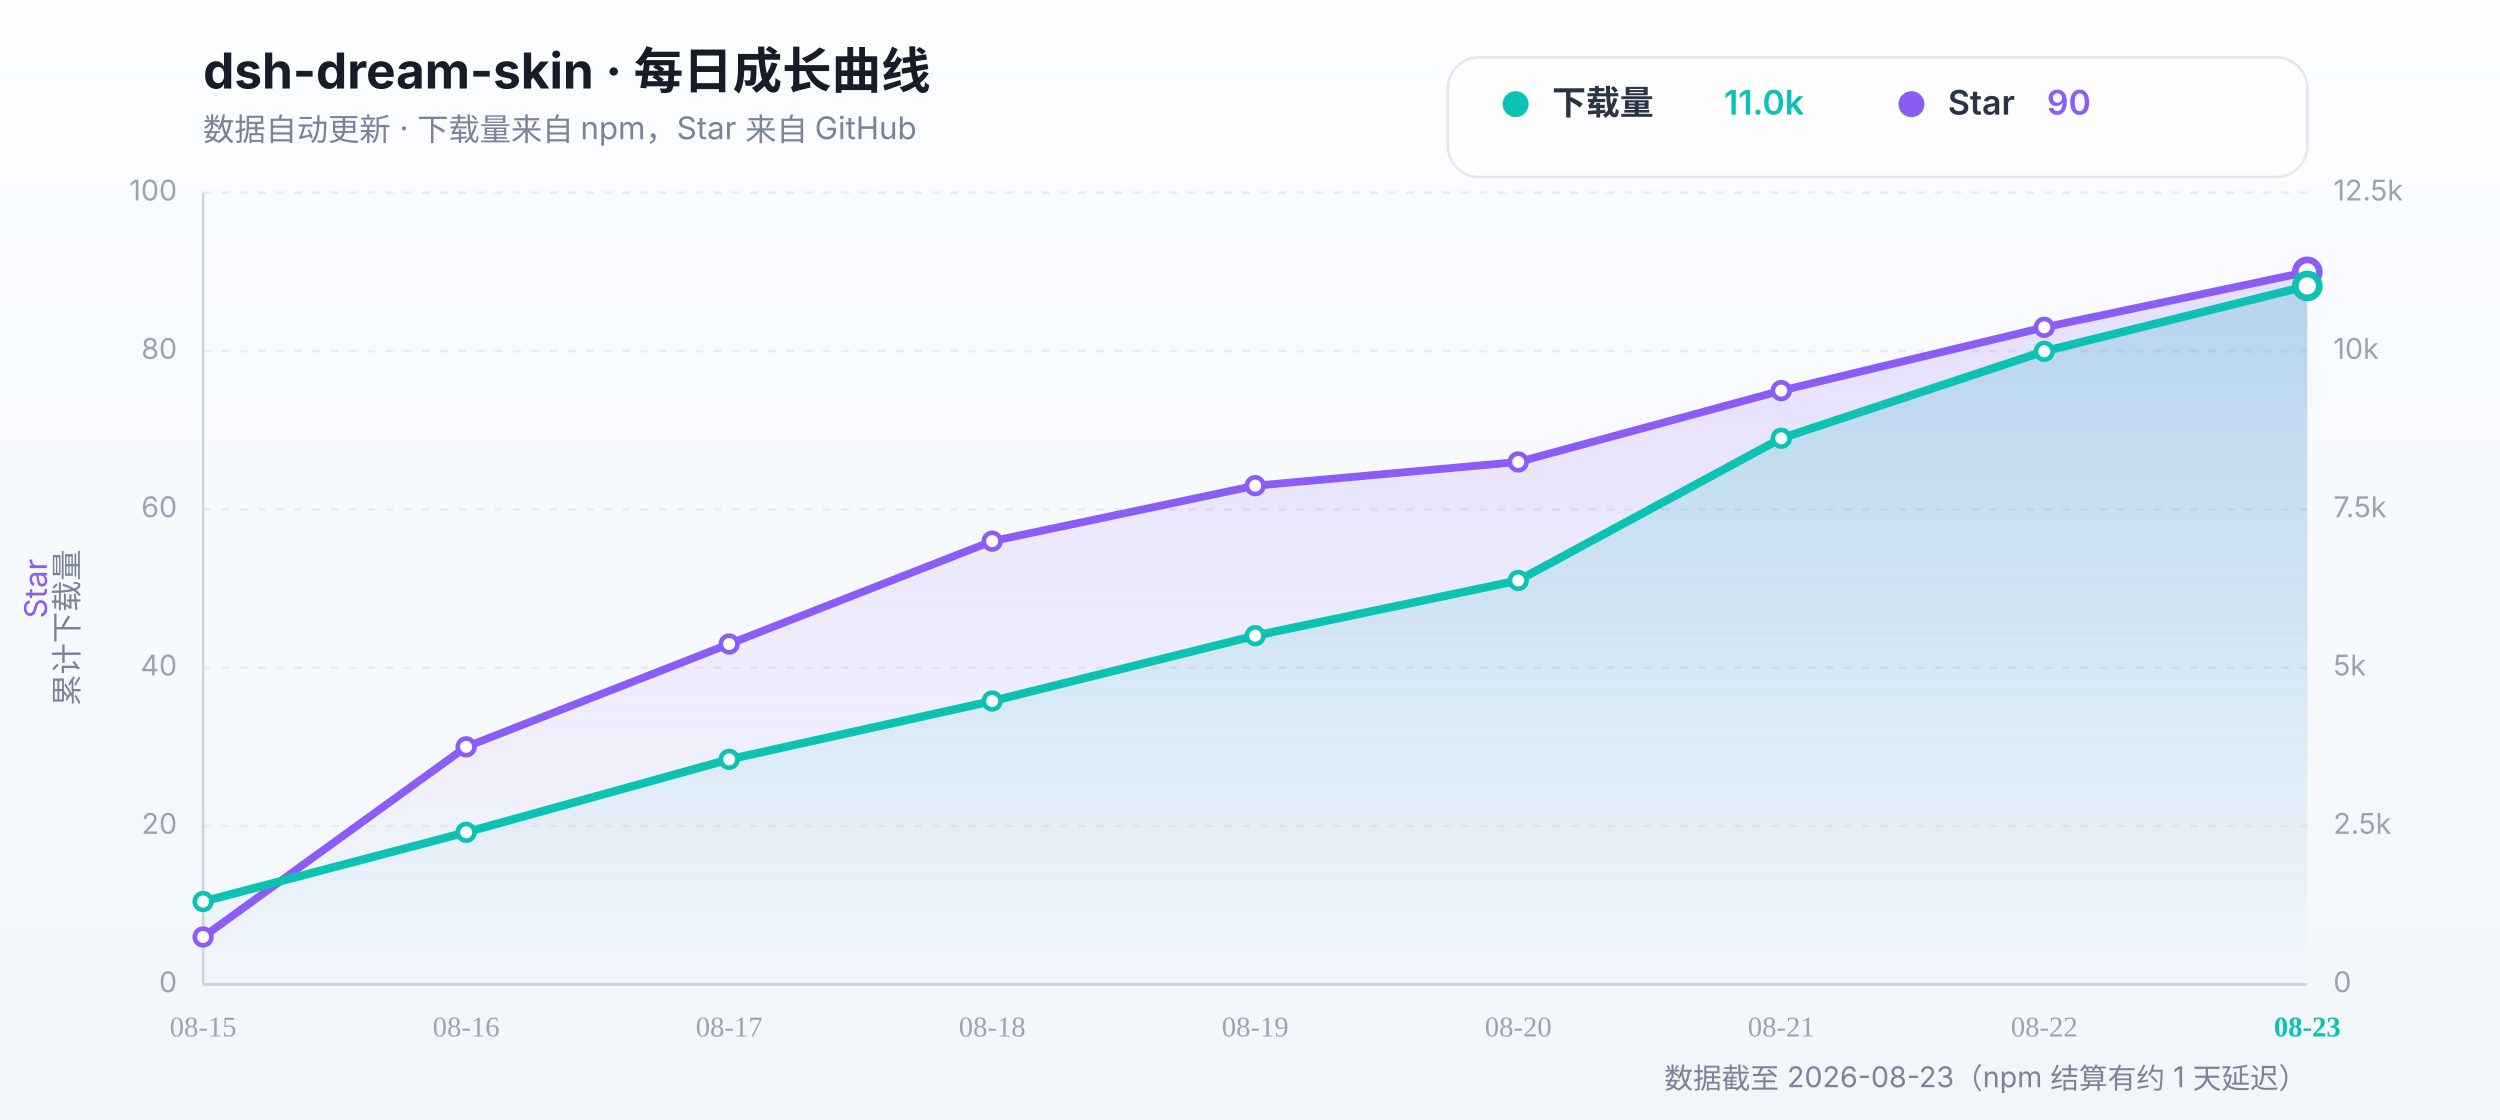
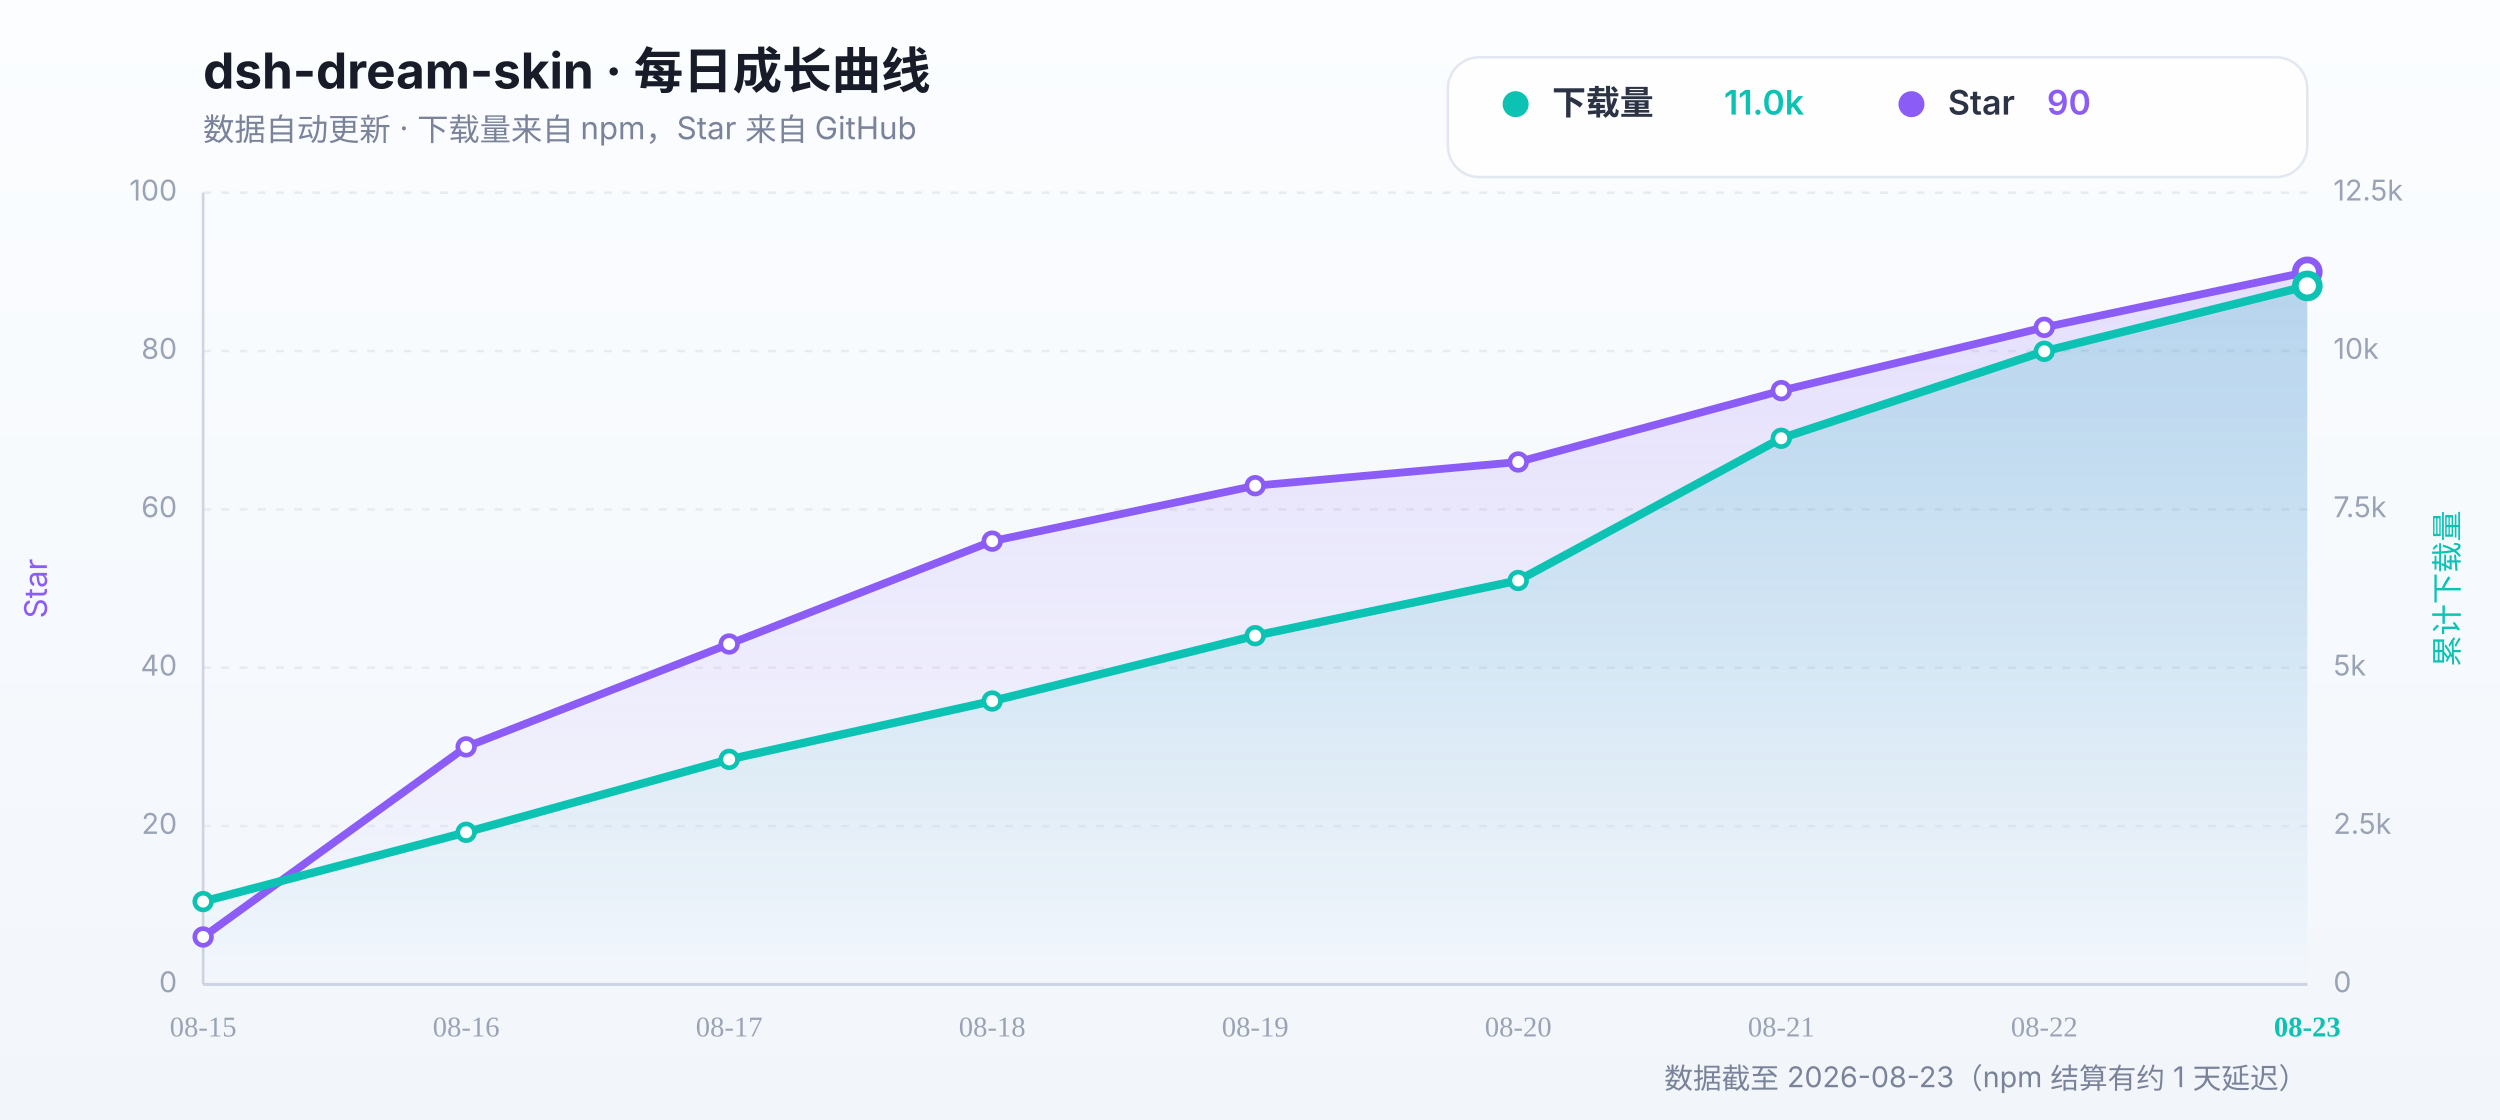
<svg xmlns="http://www.w3.org/2000/svg" width="960" height="430" viewBox="0 0 960 430" role="img" aria-label="dsh-dream-skin 每日 Star 与累计下载量双轴折线图">
  <defs>
    <linearGradient id="gradDl" x1="0" y1="0" x2="0" y2="1">
      <stop offset="0%" stop-color="#0cc2b3" stop-opacity="0.24" />
      <stop offset="100%" stop-color="#0cc2b3" stop-opacity="0" />
    </linearGradient>
    <linearGradient id="gradSt" x1="0" y1="0" x2="0" y2="1">
      <stop offset="0%" stop-color="#8b5cf6" stop-opacity="0.18" />
      <stop offset="100%" stop-color="#8b5cf6" stop-opacity="0" />
    </linearGradient>
    <linearGradient id="bgGrad" x1="0" y1="0" x2="0" y2="1">
      <stop offset="0%" stop-color="#fbfdff" />
      <stop offset="100%" stop-color="#f2f6fb" />
    </linearGradient>
  </defs>
  <rect width="960" height="430" fill="url(#bgGrad)" />
  <g font-family="system-ui,-apple-system,'Segoe UI',sans-serif">
    <text x="18" y="226" font-size="12" fill="#8b5cf6" transform="rotate(-90 18 226)" text-anchor="middle">Star</text>
-     <text x="30" y="241" font-size="12" fill="#7a8399" transform="rotate(-90 30 241)" text-anchor="middle">累计下载量</text>
+     <text x="944" y="226" font-size="12" fill="#0cc2b3" transform="rotate(-90 944 226)" text-anchor="middle">累计下载量</text>
  </g>
  <text x="78" y="34" font-size="19" font-weight="700" fill="#171c28" font-family="system-ui,-apple-system,'Segoe UI',sans-serif">dsh-dream-skin · 每日成长曲线</text>
  <text x="78" y="54" font-size="12" fill="#7a8399" font-family="system-ui,-apple-system,'Segoe UI',sans-serif">数据自动更新 · 下载量来自 npm，Star 来自 GitHub</text>
  <g font-family="system-ui,-apple-system,'Segoe UI',sans-serif">
    <rect x="556" y="22" width="330" height="46" rx="12" fill="#ffffff" fill-opacity="0.72" stroke="#e3e8f0" stroke-width="1" />
    <circle cx="582" cy="40" r="5" fill="#0cc2b3" />
    <text x="596" y="44" font-size="13" font-weight="600" fill="#2c3344">下载量</text>
    <text x="662" y="44" font-size="13" font-weight="600" fill="#0cc2b3">11.0k</text>
    <circle cx="734" cy="40" r="5" fill="#8b5cf6" />
    <text x="748" y="44" font-size="13" font-weight="600" fill="#2c3344">Star</text>
    <text x="786" y="44" font-size="13" font-weight="600" fill="#8b5cf6">90</text>
  </g>
  <line x1="78" y1="378.0" x2="886" y2="378.0" stroke="#d3d9e8" stroke-width="1.2" />
  <line x1="78" y1="317.2" x2="886" y2="317.2" stroke="#e8ebf2" stroke-width="1" stroke-dasharray="3 4" />
  <line x1="78" y1="256.4" x2="886" y2="256.4" stroke="#e8ebf2" stroke-width="1" stroke-dasharray="3 4" />
  <line x1="78" y1="195.6" x2="886" y2="195.6" stroke="#e8ebf2" stroke-width="1" stroke-dasharray="3 4" />
  <line x1="78" y1="134.8" x2="886" y2="134.8" stroke="#e8ebf2" stroke-width="1" stroke-dasharray="3 4" />
  <line x1="78" y1="74.0" x2="886" y2="74.0" stroke="#e8ebf2" stroke-width="1" stroke-dasharray="3 4" />
  <g font-family="system-ui,-apple-system,'Segoe UI',sans-serif">
    <text x="68" y="381.0" text-anchor="end" font-size="11" fill="#9aa3b5">0</text>
    <text x="68" y="320.2" text-anchor="end" font-size="11" fill="#9aa3b5">20</text>
    <text x="68" y="259.4" text-anchor="end" font-size="11" fill="#9aa3b5">40</text>
    <text x="68" y="198.6" text-anchor="end" font-size="11" fill="#9aa3b5">60</text>
    <text x="68" y="137.8" text-anchor="end" font-size="11" fill="#9aa3b5">80</text>
    <text x="68" y="77.0" text-anchor="end" font-size="11" fill="#9aa3b5">100</text>
    <text x="896" y="381.0" text-anchor="start" font-size="11" fill="#9aa3b5">0</text>
    <text x="896" y="320.2" text-anchor="start" font-size="11" fill="#9aa3b5">2.5k</text>
    <text x="896" y="259.4" text-anchor="start" font-size="11" fill="#9aa3b5">5k</text>
    <text x="896" y="198.6" text-anchor="start" font-size="11" fill="#9aa3b5">7.5k</text>
    <text x="896" y="137.8" text-anchor="start" font-size="11" fill="#9aa3b5">10k</text>
    <text x="896" y="77.0" text-anchor="start" font-size="11" fill="#9aa3b5">12.5k</text>
  </g>
  <line x1="78" y1="74" x2="78" y2="378" stroke="#cdd3e2" stroke-width="1" />
  <line x1="78" y1="378" x2="886" y2="378" stroke="#cdd3e2" stroke-width="1" />
  <path d="M 78.0 378.0 L 78.0 346.2 L 179.0 319.6 L 280.0 291.6 L 381.0 269.2 L 482.0 244.1 L 583.0 222.9 L 684.0 168.3 L 785.0 134.9 L 886.0 109.8 L 886.0 378.0 Z" fill="url(#gradDl)" stroke="none" />
  <path d="M 78.0 378.0 L 78.0 359.8 L 179.0 286.8 L 280.0 247.3 L 381.0 207.8 L 482.0 186.5 L 583.0 177.4 L 684.0 150.0 L 785.0 125.7 L 886.0 104.4 L 886.0 378.0 Z" fill="url(#gradSt)" stroke="none" />
  <polyline points="78.0,359.8 179.0,286.8 280.0,247.3 381.0,207.8 482.0,186.5 583.0,177.4 684.0,150.0 785.0,125.7 886.0,104.4" fill="none" stroke="#8b5cf6" stroke-width="3" stroke-linecap="round" stroke-linejoin="round" />
  <circle cx="78.0" cy="359.8" r="3.2" fill="#ffffff" stroke="#8b5cf6" stroke-width="1.8" />
  <circle cx="179.0" cy="286.8" r="3.2" fill="#ffffff" stroke="#8b5cf6" stroke-width="1.8" />
  <circle cx="280.0" cy="247.3" r="3.2" fill="#ffffff" stroke="#8b5cf6" stroke-width="1.8" />
  <circle cx="381.0" cy="207.8" r="3.2" fill="#ffffff" stroke="#8b5cf6" stroke-width="1.8" />
  <circle cx="482.0" cy="186.5" r="3.2" fill="#ffffff" stroke="#8b5cf6" stroke-width="1.8" />
  <circle cx="583.0" cy="177.4" r="3.2" fill="#ffffff" stroke="#8b5cf6" stroke-width="1.8" />
  <circle cx="684.0" cy="150.0" r="3.2" fill="#ffffff" stroke="#8b5cf6" stroke-width="1.8" />
  <circle cx="785.0" cy="125.7" r="3.2" fill="#ffffff" stroke="#8b5cf6" stroke-width="1.8" />
  <circle cx="886.0" cy="104.4" r="4.6" fill="#ffffff" stroke="#8b5cf6" stroke-width="2.6" />
  <polyline points="78.0,346.2 179.0,319.6 280.0,291.6 381.0,269.2 482.0,244.1 583.0,222.9 684.0,168.3 785.0,134.9 886.0,109.8" fill="none" stroke="#0cc2b3" stroke-width="3.2" stroke-linecap="round" stroke-linejoin="round" />
  <circle cx="78.0" cy="346.2" r="3.2" fill="#ffffff" stroke="#0cc2b3" stroke-width="1.8" />
  <circle cx="179.0" cy="319.6" r="3.2" fill="#ffffff" stroke="#0cc2b3" stroke-width="1.8" />
  <circle cx="280.0" cy="291.6" r="3.2" fill="#ffffff" stroke="#0cc2b3" stroke-width="1.8" />
  <circle cx="381.0" cy="269.2" r="3.2" fill="#ffffff" stroke="#0cc2b3" stroke-width="1.8" />
  <circle cx="482.0" cy="244.1" r="3.2" fill="#ffffff" stroke="#0cc2b3" stroke-width="1.8" />
  <circle cx="583.0" cy="222.9" r="3.2" fill="#ffffff" stroke="#0cc2b3" stroke-width="1.8" />
  <circle cx="684.0" cy="168.3" r="3.2" fill="#ffffff" stroke="#0cc2b3" stroke-width="1.8" />
  <circle cx="785.0" cy="134.9" r="3.2" fill="#ffffff" stroke="#0cc2b3" stroke-width="1.8" />
  <circle cx="886.0" cy="109.8" r="4.6" fill="#ffffff" stroke="#0cc2b3" stroke-width="2.6" />
  <text x="78.0" y="398" text-anchor="middle" font-size="11" fill="#9aa3b5">08-15</text>
  <text x="179.0" y="398" text-anchor="middle" font-size="11" fill="#9aa3b5">08-16</text>
  <text x="280.0" y="398" text-anchor="middle" font-size="11" fill="#9aa3b5">08-17</text>
  <text x="381.0" y="398" text-anchor="middle" font-size="11" fill="#9aa3b5">08-18</text>
  <text x="482.0" y="398" text-anchor="middle" font-size="11" fill="#9aa3b5">08-19</text>
  <text x="583.0" y="398" text-anchor="middle" font-size="11" fill="#9aa3b5">08-20</text>
  <text x="684.0" y="398" text-anchor="middle" font-size="11" fill="#9aa3b5">08-21</text>
  <text x="785.0" y="398" text-anchor="middle" font-size="11" fill="#9aa3b5">08-22</text>
  <text x="886.0" y="398" text-anchor="middle" font-size="11" fill="#0cc2b3" font-weight="600">08-23</text>
  <text x="886" y="418" text-anchor="end" font-size="11" fill="#7a8399" font-family="system-ui,-apple-system,'Segoe UI',sans-serif">数据截至 2026-08-23（npm 结算有约 1 天延迟）</text>
</svg>
